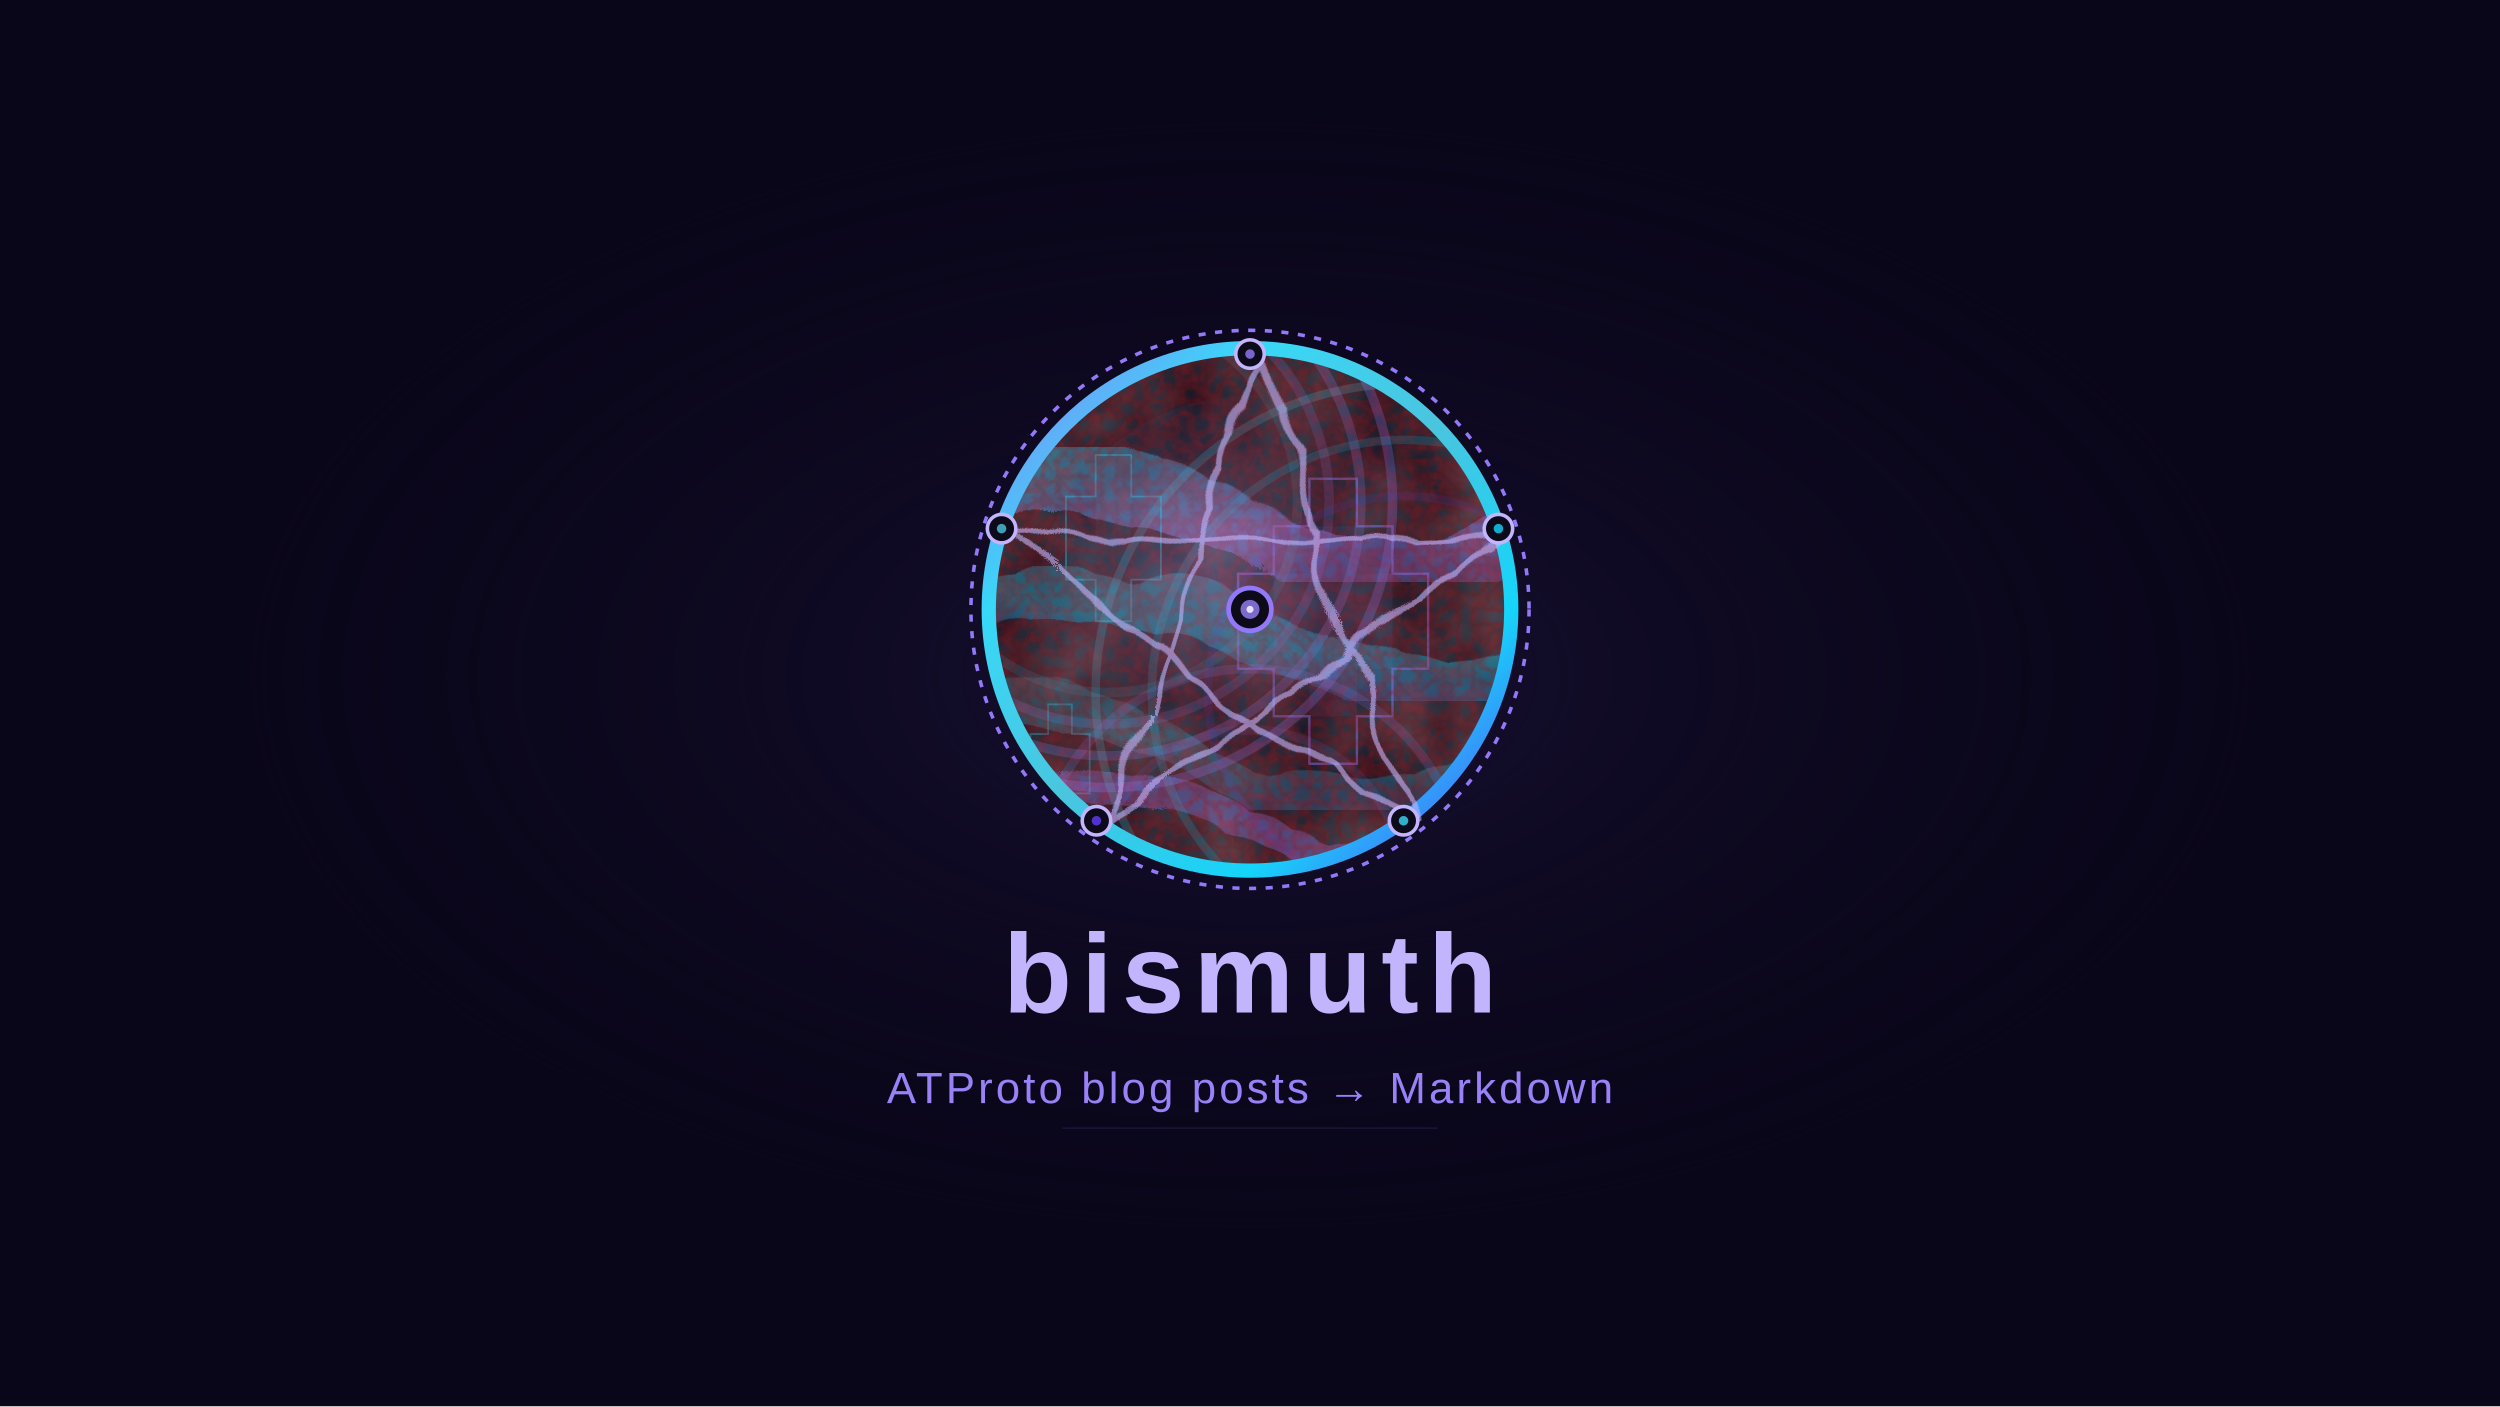
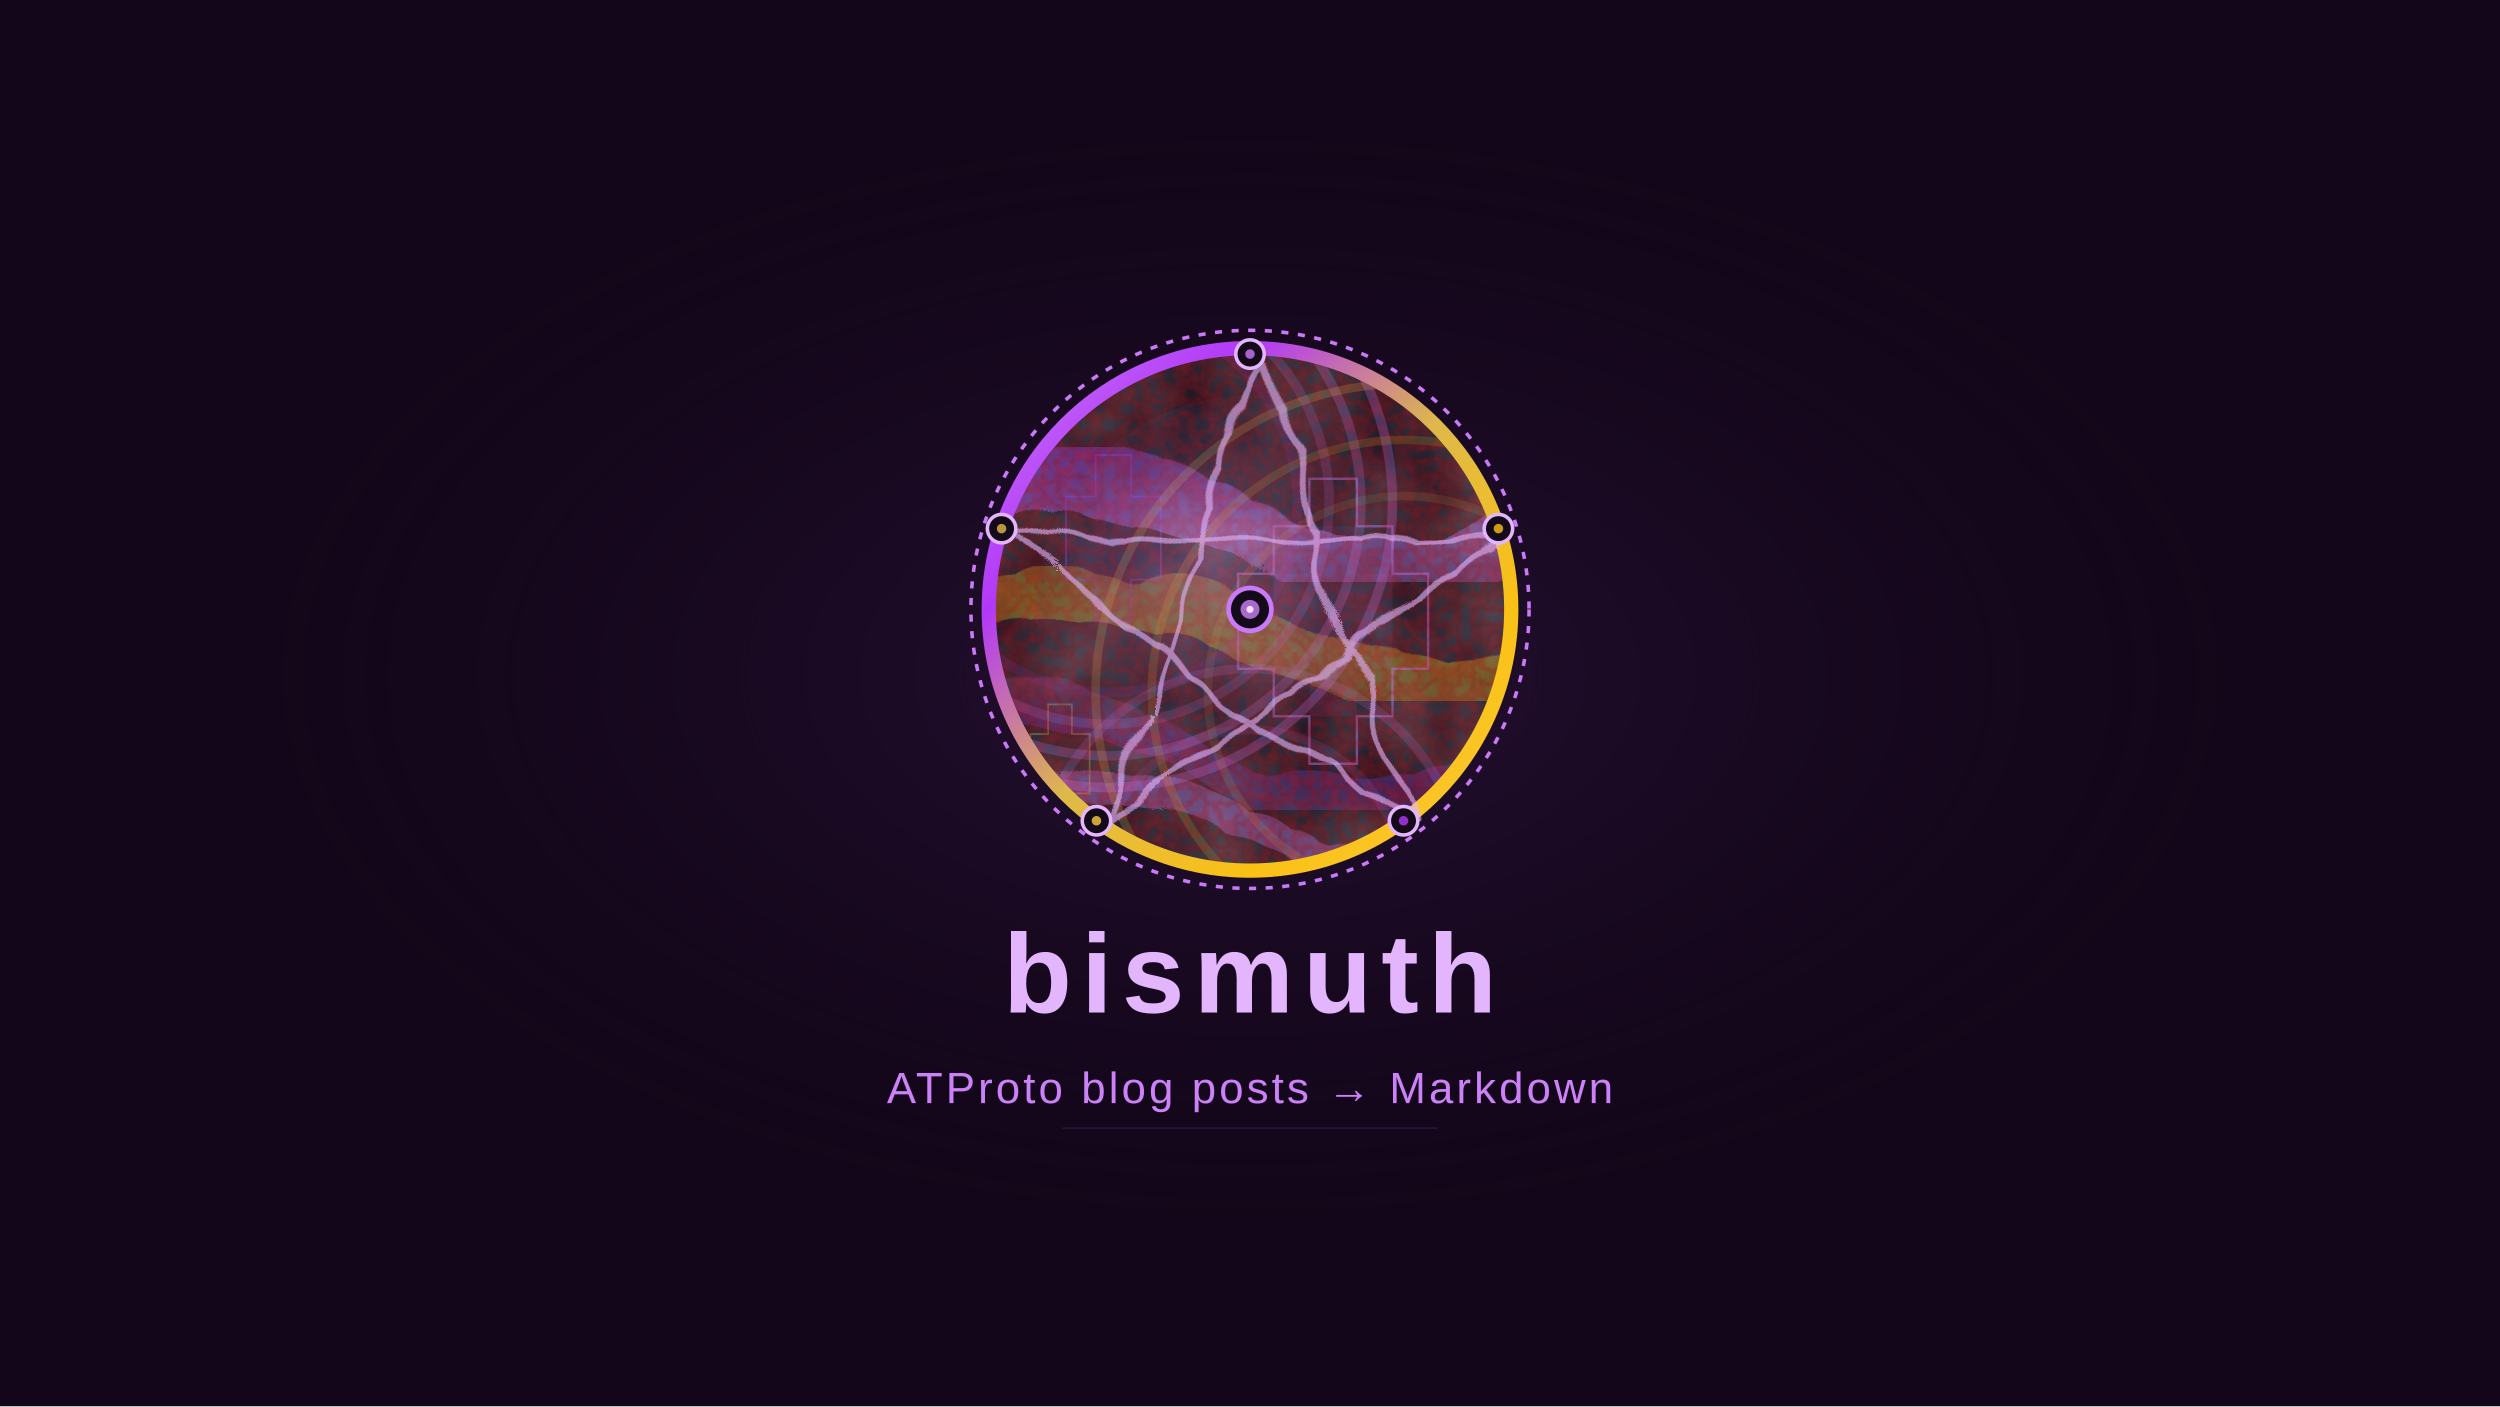
<svg xmlns="http://www.w3.org/2000/svg" viewBox="0 0 1600 900" width="1600" height="900">
  <defs>
    <radialGradient id="bgGlowBismuth" cx="50%" cy="48%" r="42%">
-       <stop offset="0%" stop-color="#1c143a" stop-opacity="0.8" />
-       <stop offset="100%" stop-color="#0a061a" stop-opacity="0" />
+       <stop offset="0%" stop-color="#2c143a" stop-opacity="0.8" />
+       <stop offset="100%" stop-color="#13061a" stop-opacity="0" />
    </radialGradient>
    <clipPath id="circleClip">
      <circle cx="250" cy="250" r="220" />
    </clipPath>
    <linearGradient id="iridescentRing" x1="0%" y1="0%" x2="100%" y2="100%">
-       <stop offset="0%" stop-color="#9379f9" />
-       <stop offset="25%" stop-color="#38d8f8" />
-       <stop offset="50%" stop-color="#4ac5de" />
-       <stop offset="75%" stop-color="#15d4fa" />
-       <stop offset="100%" stop-color="#623cfb" />
+       <stop offset="0%" stop-color="#ca79f9" />
+       <stop offset="25%" stop-color="#b238f8" />
+       <stop offset="50%" stop-color="#deb94a" />
+       <stop offset="75%" stop-color="#fac115" />
+       <stop offset="100%" stop-color="#fbcb3c" />
    </linearGradient>
    <linearGradient id="crystalBand1" x1="0%" y1="0%" x2="100%" y2="100%">
-       <stop offset="0%" stop-color="#38d8f8" stop-opacity="0.6" />
-       <stop offset="50%" stop-color="#9981f8" stop-opacity="0.8" />
-       <stop offset="100%" stop-color="#9379f9" stop-opacity="0.5" />
+       <stop offset="0%" stop-color="#b238f8" stop-opacity="0.6" />
+       <stop offset="50%" stop-color="#cc81f8" stop-opacity="0.8" />
+       <stop offset="100%" stop-color="#ca79f9" stop-opacity="0.5" />
    </linearGradient>
    <linearGradient id="crystalBand2" x1="100%" y1="0%" x2="0%" y2="100%">
-       <stop offset="0%" stop-color="#4ac5de" stop-opacity="0.5" />
-       <stop offset="50%" stop-color="#15d4fa" stop-opacity="0.7" />
-       <stop offset="100%" stop-color="#623cfb" stop-opacity="0.4" />
+       <stop offset="0%" stop-color="#deb94a" stop-opacity="0.5" />
+       <stop offset="50%" stop-color="#fac115" stop-opacity="0.7" />
+       <stop offset="100%" stop-color="#fbcb3c" stop-opacity="0.4" />
    </linearGradient>
    <linearGradient id="crystalBand3" x1="0%" y1="100%" x2="100%" y2="0%">
-       <stop offset="0%" stop-color="#9379f9" stop-opacity="0.4" />
-       <stop offset="50%" stop-color="#38d8f8" stop-opacity="0.6" />
-       <stop offset="100%" stop-color="#4ac5de" stop-opacity="0.3" />
+       <stop offset="0%" stop-color="#ca79f9" stop-opacity="0.4" />
+       <stop offset="50%" stop-color="#b238f8" stop-opacity="0.6" />
+       <stop offset="100%" stop-color="#deb94a" stop-opacity="0.3" />
    </linearGradient>
    <radialGradient id="centerGlow" cx="40%" cy="40%" r="60%">
-       <stop offset="0%" stop-color="#c3b5fd" stop-opacity="0.3" />
-       <stop offset="100%" stop-color="#0d0a1a" stop-opacity="0" />
+       <stop offset="0%" stop-color="#e3b5fd" stop-opacity="0.3" />
+       <stop offset="100%" stop-color="#140a1a" stop-opacity="0" />
    </radialGradient>
    <filter id="crystalNoise" x="0%" y="0%" width="100%" height="100%">
      <feTurbulence type="fractalNoise" baseFrequency="0.012" numOctaves="4" seed="23" result="noise" />
      <feColorMatrix type="saturate" values="0" result="mono" />
      <feComponentTransfer result="contrast">
        <feFuncR type="linear" slope="1.6" intercept="-0.3" />
        <feFuncG type="linear" slope="1.6" intercept="-0.3" />
        <feFuncB type="linear" slope="1.6" intercept="-0.3" />
      </feComponentTransfer>
      <feGaussianBlur stdDeviation="1.5" result="blurred" />
    </filter>
    <filter id="stepDisplace" x="-20%" y="-20%" width="140%" height="140%">
      <feTurbulence type="turbulence" baseFrequency="0.006" numOctaves="3" seed="83" result="turb" />
      <feDisplacementMap in="SourceGraphic" in2="turb" scale="35" xChannelSelector="R" yChannelSelector="G" />
    </filter>
    <filter id="speckles" x="0%" y="0%" width="100%" height="100%">
      <feTurbulence type="turbulence" baseFrequency="0.08" numOctaves="2" seed="15" result="speckle" />
      <feColorMatrix type="matrix" values="         1 0 0 0 0.3         0 0 0 0 0         0 0 0 0 0         0 0 0 -3 1.5" result="speckleMask" />
    </filter>
  </defs>
-   <rect width="1600" height="900" fill="#0a061a" />
+   <rect width="1600" height="900" fill="#13061a" />
  <rect width="1600" height="900" fill="url(#bgGlowBismuth)" />
  <svg x="610" y="200" width="380" height="380" viewBox="0 0 500 500">
-     <circle cx="250" cy="250" r="220" fill="#0d0a1a" />
+     <circle cx="250" cy="250" r="220" fill="#140a1a" />
    <g clip-path="url(#circleClip)">
-       <rect x="0" y="0" width="500" height="500" fill="#181428" filter="url(#crystalNoise)" opacity="0.4" />
+       <rect x="0" y="0" width="500" height="500" fill="#211428" filter="url(#crystalNoise)" opacity="0.4" />
      <path d="M -50 160 Q 100 100, 250 180 T 550 130" fill="none" stroke="url(#crystalBand1)" stroke-width="55" filter="url(#stepDisplace)" opacity="0.6" />
      <path d="M -30 260 Q 150 200, 300 280 T 580 230" fill="none" stroke="url(#crystalBand2)" stroke-width="42" filter="url(#stepDisplace)" opacity="0.5" />
      <path d="M -40 340 Q 80 290, 200 370 T 560 330" fill="none" stroke="url(#crystalBand3)" stroke-width="35" filter="url(#stepDisplace)" opacity="0.4" />
-       <path d="M -20 410 Q 120 370, 280 440 T 540 390" fill="none" stroke="#9981f8" stroke-width="28" filter="url(#stepDisplace)" opacity="0.35" />
-       <path d="M 300 140 L 340 140 L 340 180 L 370 180 L 370 220 L 400 220 L 400 260 L 400 300 L 370 300 L 370 340 L 340 340 L 340 380 L 300 380 L 300 340 L 270 340 L 270 300 L 240 300 L 240 260 L 240 220 L 270 220 L 270 180 L 300 180 Z" fill="none" stroke="#9379f9" stroke-width="2" opacity="0.5" />
-       <path d="M 300 180 L 340 180 L 340 220 L 370 220 L 370 260 L 370 300 L 340 300 L 340 340 L 300 340 L 300 300 L 270 300 L 270 260 L 270 220 L 300 220 Z" fill="#9981f8" opacity="0.08" />
-       <path d="M 120 120 L 150 120 L 150 155 L 175 155 L 175 190 L 175 225 L 150 225 L 150 260 L 120 260 L 120 225 L 95 225 L 95 190 L 95 155 L 120 155 Z" fill="none" stroke="#38d8f8" stroke-width="1.5" opacity="0.4" />
-       <path d="M 120 155 L 150 155 L 150 190 L 175 190 L 175 225 L 150 225 L 150 260 L 120 260 L 120 225 L 95 225 L 95 190 L 120 190 Z" fill="#38d8f8" opacity="0.06" />
-       <path d="M 80 330 L 100 330 L 100 355 L 115 355 L 115 380 L 115 405 L 100 405 L 100 430 L 80 430 L 80 405 L 65 405 L 65 380 L 65 355 L 80 355 Z" fill="none" stroke="#4ac5de" stroke-width="1.5" opacity="0.35" />
+       <path d="M -20 410 Q 120 370, 280 440 T 540 390" fill="none" stroke="#cc81f8" stroke-width="28" filter="url(#stepDisplace)" opacity="0.35" />
+       <path d="M 300 140 L 340 140 L 340 180 L 370 180 L 370 220 L 400 220 L 400 260 L 400 300 L 370 300 L 370 340 L 340 340 L 340 380 L 300 380 L 300 340 L 270 340 L 270 300 L 240 300 L 240 260 L 240 220 L 270 220 L 270 180 L 300 180 Z" fill="none" stroke="#ca79f9" stroke-width="2" opacity="0.5" />
+       <path d="M 300 180 L 340 180 L 340 220 L 370 220 L 370 260 L 370 300 L 340 300 L 340 340 L 300 340 L 300 300 L 270 300 L 270 260 L 270 220 L 300 220 Z" fill="#cc81f8" opacity="0.08" />
+       <path d="M 120 120 L 150 120 L 150 155 L 175 155 L 175 190 L 175 225 L 150 225 L 150 260 L 120 260 L 120 225 L 95 225 L 95 190 L 95 155 L 120 155 Z" fill="none" stroke="#b238f8" stroke-width="1.5" opacity="0.4" />
+       <path d="M 120 155 L 150 155 L 150 190 L 175 190 L 175 225 L 150 225 L 150 260 L 120 260 L 120 225 L 95 225 L 95 190 L 120 190 Z" fill="#b238f8" opacity="0.06" />
+       <path d="M 80 330 L 100 330 L 100 355 L 115 355 L 115 380 L 115 405 L 100 405 L 100 430 L 80 430 L 80 405 L 65 405 L 65 380 L 65 355 L 80 355 Z" fill="none" stroke="#deb94a" stroke-width="1.5" opacity="0.35" />
      <rect x="0" y="0" width="500" height="500" fill="#000" filter="url(#speckles)" opacity="0.25" />
-       <circle cx="130" cy="160" r="240.0" fill="none" stroke="#9379f9" stroke-width="8.0" opacity="0.25" />
-       <circle cx="130" cy="160" r="213.333" fill="none" stroke="#9c84fc" stroke-width="8.0" opacity="0.2" />
-       <circle cx="130" cy="160" r="186.667" fill="none" stroke="#9981f8" stroke-width="8.0" opacity="0.15" />
-       <circle cx="130" cy="160" r="160.0" fill="none" stroke="#38d8f8" stroke-width="8.0" opacity="0.1" />
-       <circle cx="380" cy="320" r="260.0" fill="none" stroke="#4ac5de" stroke-width="7.09" opacity="0.2" />
-       <circle cx="380" cy="320" r="212.727" fill="none" stroke="#15d4fa" stroke-width="7.09" opacity="0.15" />
-       <circle cx="380" cy="320" r="165.455" fill="none" stroke="#623cfb" stroke-width="7.09" opacity="0.1" />
-       <circle cx="250" cy="480" r="180.0" fill="none" stroke="#9981f8" stroke-width="7.71" opacity="0.15" />
-       <circle cx="250" cy="480" r="128.571" fill="none" stroke="#9379f9" stroke-width="7.71" opacity="0.1" />
+       <circle cx="130" cy="160" r="240.0" fill="none" stroke="#ca79f9" stroke-width="8.0" opacity="0.25" />
+       <circle cx="130" cy="160" r="213.333" fill="none" stroke="#d084fc" stroke-width="8.0" opacity="0.2" />
+       <circle cx="130" cy="160" r="186.667" fill="none" stroke="#cc81f8" stroke-width="8.0" opacity="0.15" />
+       <circle cx="130" cy="160" r="160.0" fill="none" stroke="#b238f8" stroke-width="8.0" opacity="0.1" />
+       <circle cx="380" cy="320" r="260.0" fill="none" stroke="#deb94a" stroke-width="7.09" opacity="0.2" />
+       <circle cx="380" cy="320" r="212.727" fill="none" stroke="#fac115" stroke-width="7.09" opacity="0.15" />
+       <circle cx="380" cy="320" r="165.455" fill="none" stroke="#fbcb3c" stroke-width="7.09" opacity="0.1" />
+       <circle cx="250" cy="480" r="180.0" fill="none" stroke="#cc81f8" stroke-width="7.71" opacity="0.15" />
+       <circle cx="250" cy="480" r="128.571" fill="none" stroke="#ca79f9" stroke-width="7.71" opacity="0.1" />
    </g>
    <circle cx="250" cy="250" r="180" fill="url(#centerGlow)" />
    <circle cx="250" cy="250" r="220" fill="none" stroke="url(#iridescentRing)" stroke-width="12" />
-     <circle cx="250" cy="250" r="235" fill="none" stroke="#9379f9" stroke-width="3" stroke-dasharray="6, 8" />
-     <path d="M 250 35 L 379.3 428 L 40.8 182 L 459.2 182 L 120.7 428 Z" fill="none" stroke="#c3b5fd" stroke-width="5" stroke-linejoin="round" opacity="0.6" filter="url(#stepDisplace)" />
-     <circle cx="250" cy="250" r="18" fill="#0d0a1a" stroke="#9379f9" stroke-width="4" />
-     <circle cx="250" cy="250" r="8" fill="#9981f8" opacity="0.8" />
-     <circle cx="250" cy="250" r="3" fill="#e6e0ff" />
+     <circle cx="250" cy="250" r="235" fill="none" stroke="#ca79f9" stroke-width="3" stroke-dasharray="6, 8" />
+     <path d="M 250 35 L 379.3 428 L 40.8 182 L 459.2 182 L 120.7 428 Z" fill="none" stroke="#e3b5fd" stroke-width="5" stroke-linejoin="round" opacity="0.6" filter="url(#stepDisplace)" />
+     <circle cx="250" cy="250" r="18" fill="#140a1a" stroke="#ca79f9" stroke-width="4" />
+     <circle cx="250" cy="250" r="8" fill="#cc81f8" opacity="0.8" />
+     <circle cx="250" cy="250" r="3" fill="#f4e0ff" />
    <g>
-       <circle cx="250" cy="35" r="12" fill="#0d0a1a" stroke="#c3b5fd" stroke-width="3" />
-       <circle cx="250" cy="35" r="4" fill="#9379f9" opacity="0.8" />
+       <circle cx="250" cy="35" r="12" fill="#140a1a" stroke="#e3b5fd" stroke-width="3" />
+       <circle cx="250" cy="35" r="4" fill="#ca79f9" opacity="0.8" />
    </g>
    <g>
-       <circle cx="379.3" cy="428" r="12" fill="#0d0a1a" stroke="#c3b5fd" stroke-width="3" />
-       <circle cx="379.3" cy="428" r="4" fill="#38d8f8" opacity="0.8" />
+       <circle cx="379.3" cy="428" r="12" fill="#140a1a" stroke="#e3b5fd" stroke-width="3" />
+       <circle cx="379.3" cy="428" r="4" fill="#b238f8" opacity="0.8" />
    </g>
    <g>
-       <circle cx="40.8" cy="182" r="12" fill="#0d0a1a" stroke="#c3b5fd" stroke-width="3" />
-       <circle cx="40.8" cy="182" r="4" fill="#4ac5de" opacity="0.8" />
+       <circle cx="40.8" cy="182" r="12" fill="#140a1a" stroke="#e3b5fd" stroke-width="3" />
+       <circle cx="40.8" cy="182" r="4" fill="#deb94a" opacity="0.8" />
    </g>
    <g>
-       <circle cx="459.2" cy="182" r="12" fill="#0d0a1a" stroke="#c3b5fd" stroke-width="3" />
-       <circle cx="459.2" cy="182" r="4" fill="#15d4fa" opacity="0.8" />
+       <circle cx="459.2" cy="182" r="12" fill="#140a1a" stroke="#e3b5fd" stroke-width="3" />
+       <circle cx="459.2" cy="182" r="4" fill="#fac115" opacity="0.8" />
    </g>
    <g>
-       <circle cx="120.7" cy="428" r="12" fill="#0d0a1a" stroke="#c3b5fd" stroke-width="3" />
-       <circle cx="120.7" cy="428" r="4" fill="#623cfb" opacity="0.8" />
+       <circle cx="120.7" cy="428" r="12" fill="#140a1a" stroke="#e3b5fd" stroke-width="3" />
+       <circle cx="120.7" cy="428" r="4" fill="#fbcb3c" opacity="0.8" />
    </g>
  </svg>
-   <text x="800" y="648" text-anchor="middle" font-family="'SF Pro Display', 'Helvetica Neue', Arial, sans-serif" font-size="72" font-weight="700" letter-spacing="6" fill="#c3b5fd">bismuth</text>
-   <text x="800" y="706" text-anchor="middle" font-family="'SF Pro Text', 'Helvetica Neue', Arial, sans-serif" font-size="28" font-weight="400" letter-spacing="2" fill="#9981f8">ATProto blog posts → Markdown</text>
-   <line x1="680" y1="722" x2="920" y2="722" stroke="#1c143a" stroke-width="1" />
+   <text x="800" y="648" text-anchor="middle" font-family="'SF Pro Display', 'Helvetica Neue', Arial, sans-serif" font-size="72" font-weight="700" letter-spacing="6" fill="#e3b5fd">bismuth</text>
+   <text x="800" y="706" text-anchor="middle" font-family="'SF Pro Text', 'Helvetica Neue', Arial, sans-serif" font-size="28" font-weight="400" letter-spacing="2" fill="#cc81f8">ATProto blog posts → Markdown</text>
+   <line x1="680" y1="722" x2="920" y2="722" stroke="#2c143a" stroke-width="1" />
</svg>
